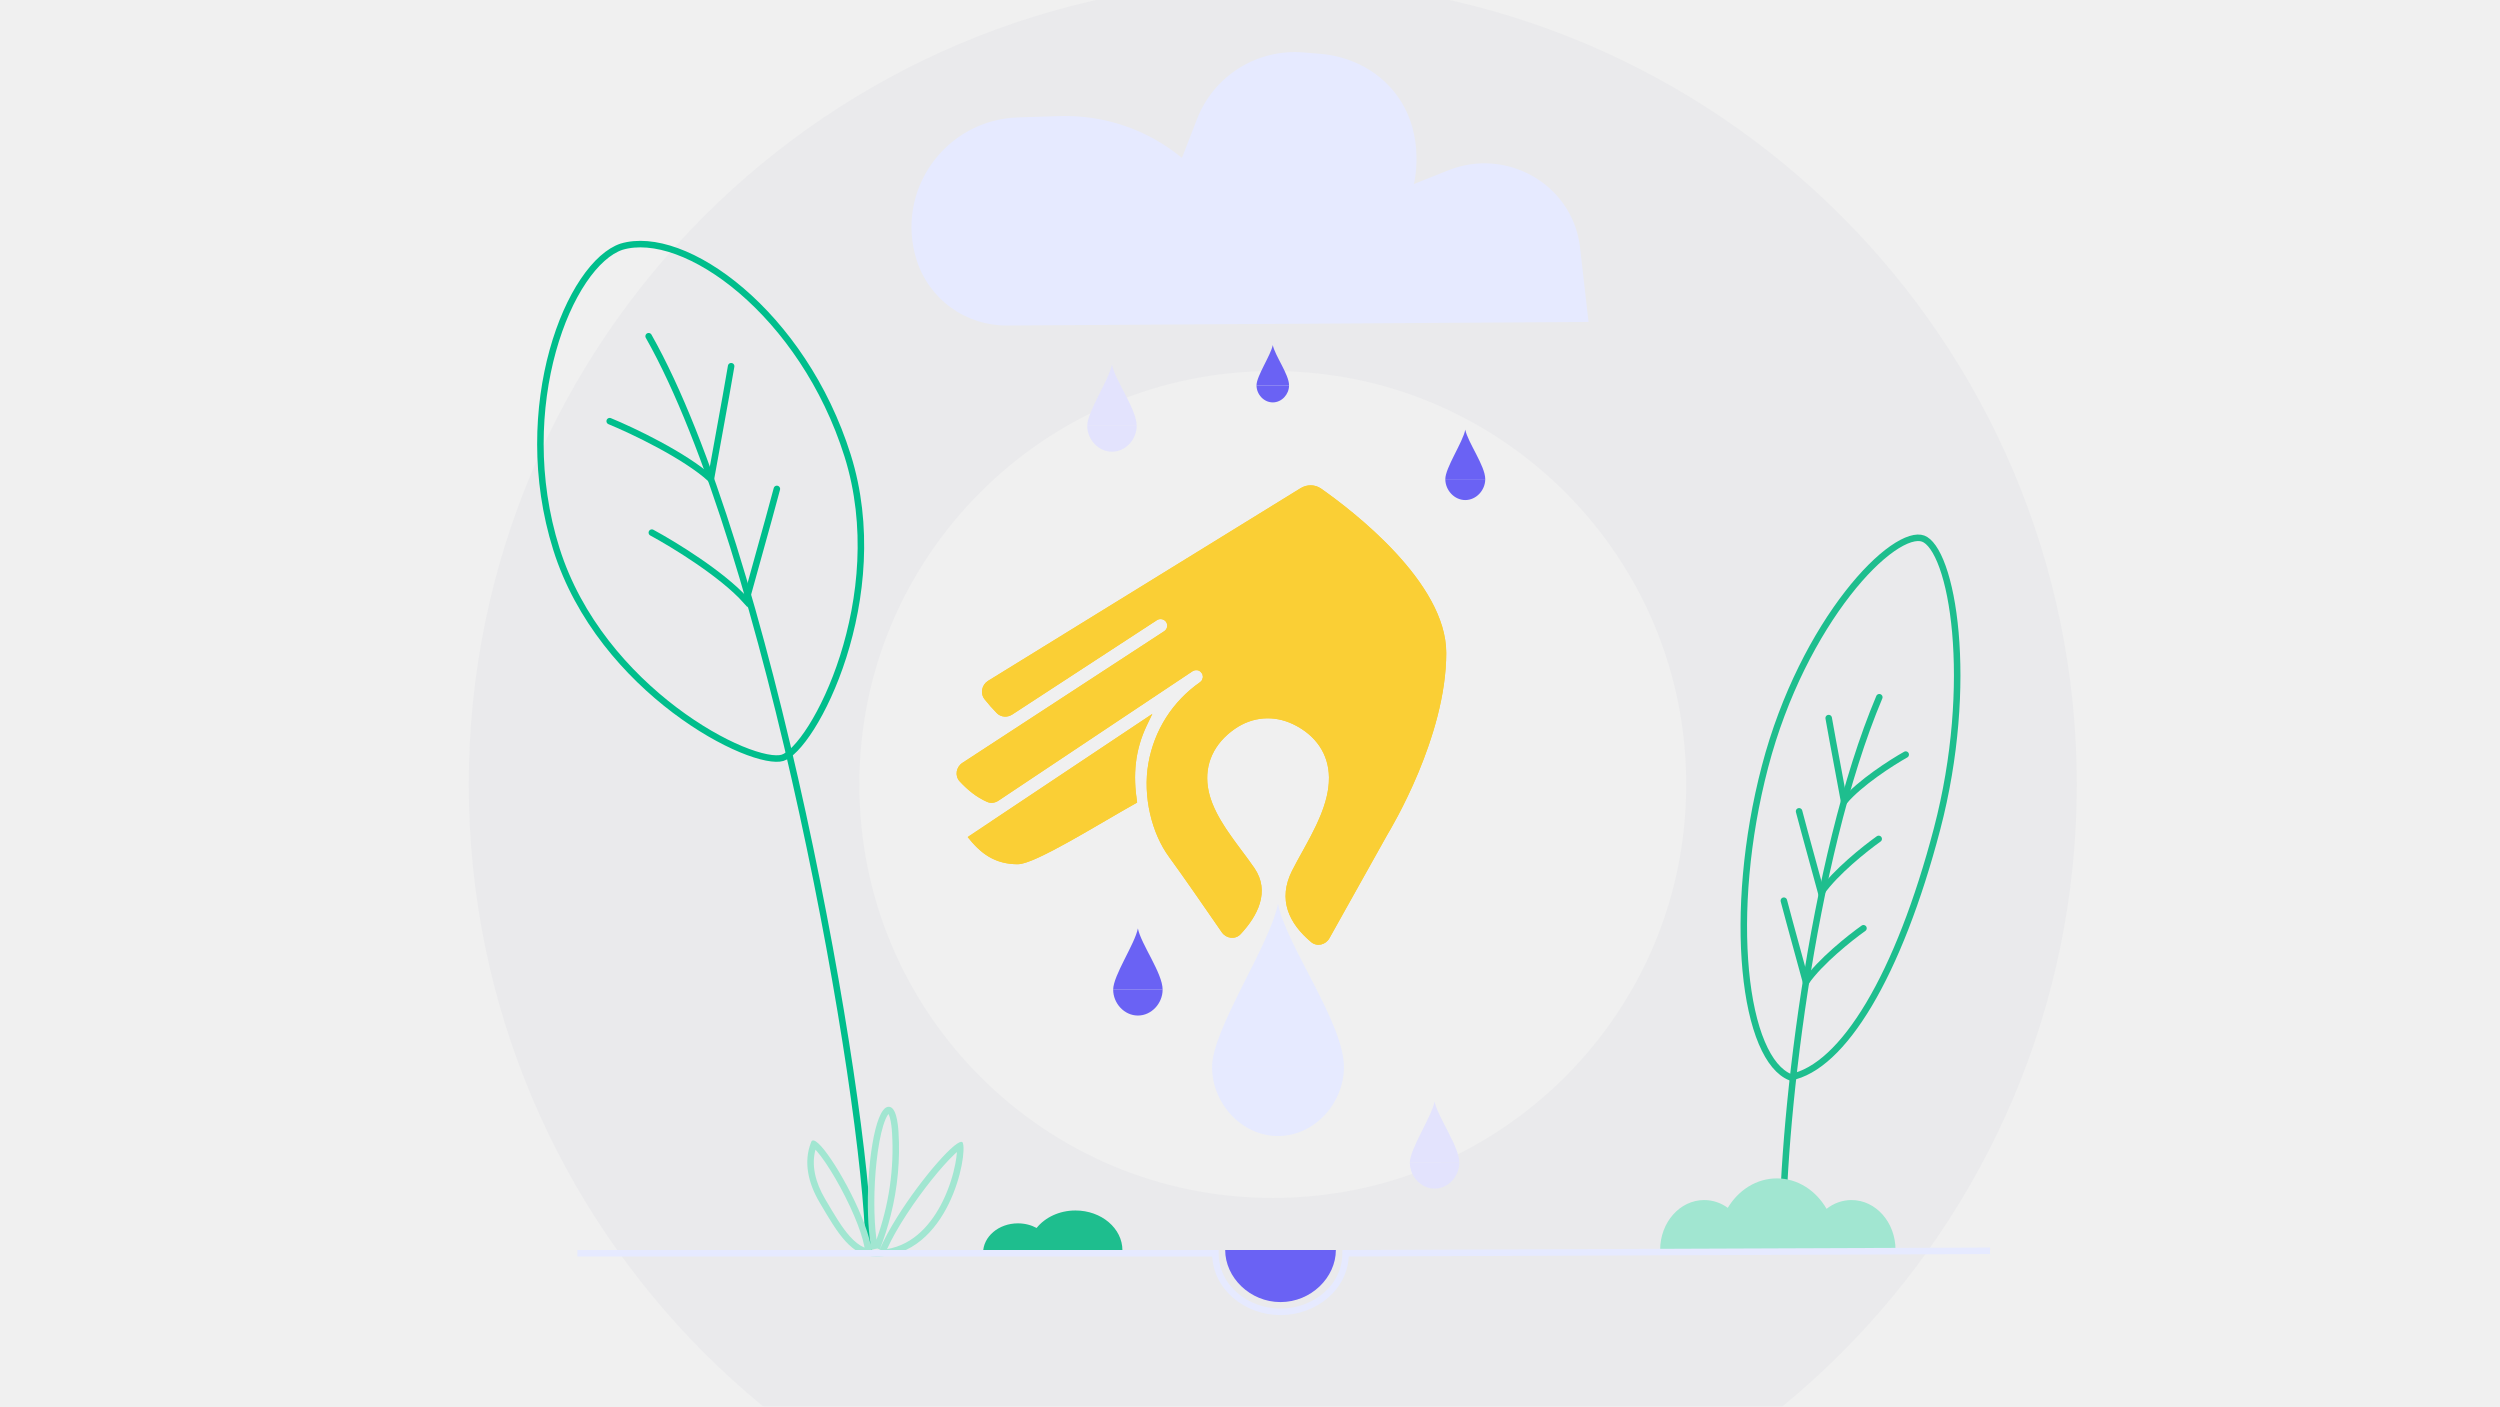
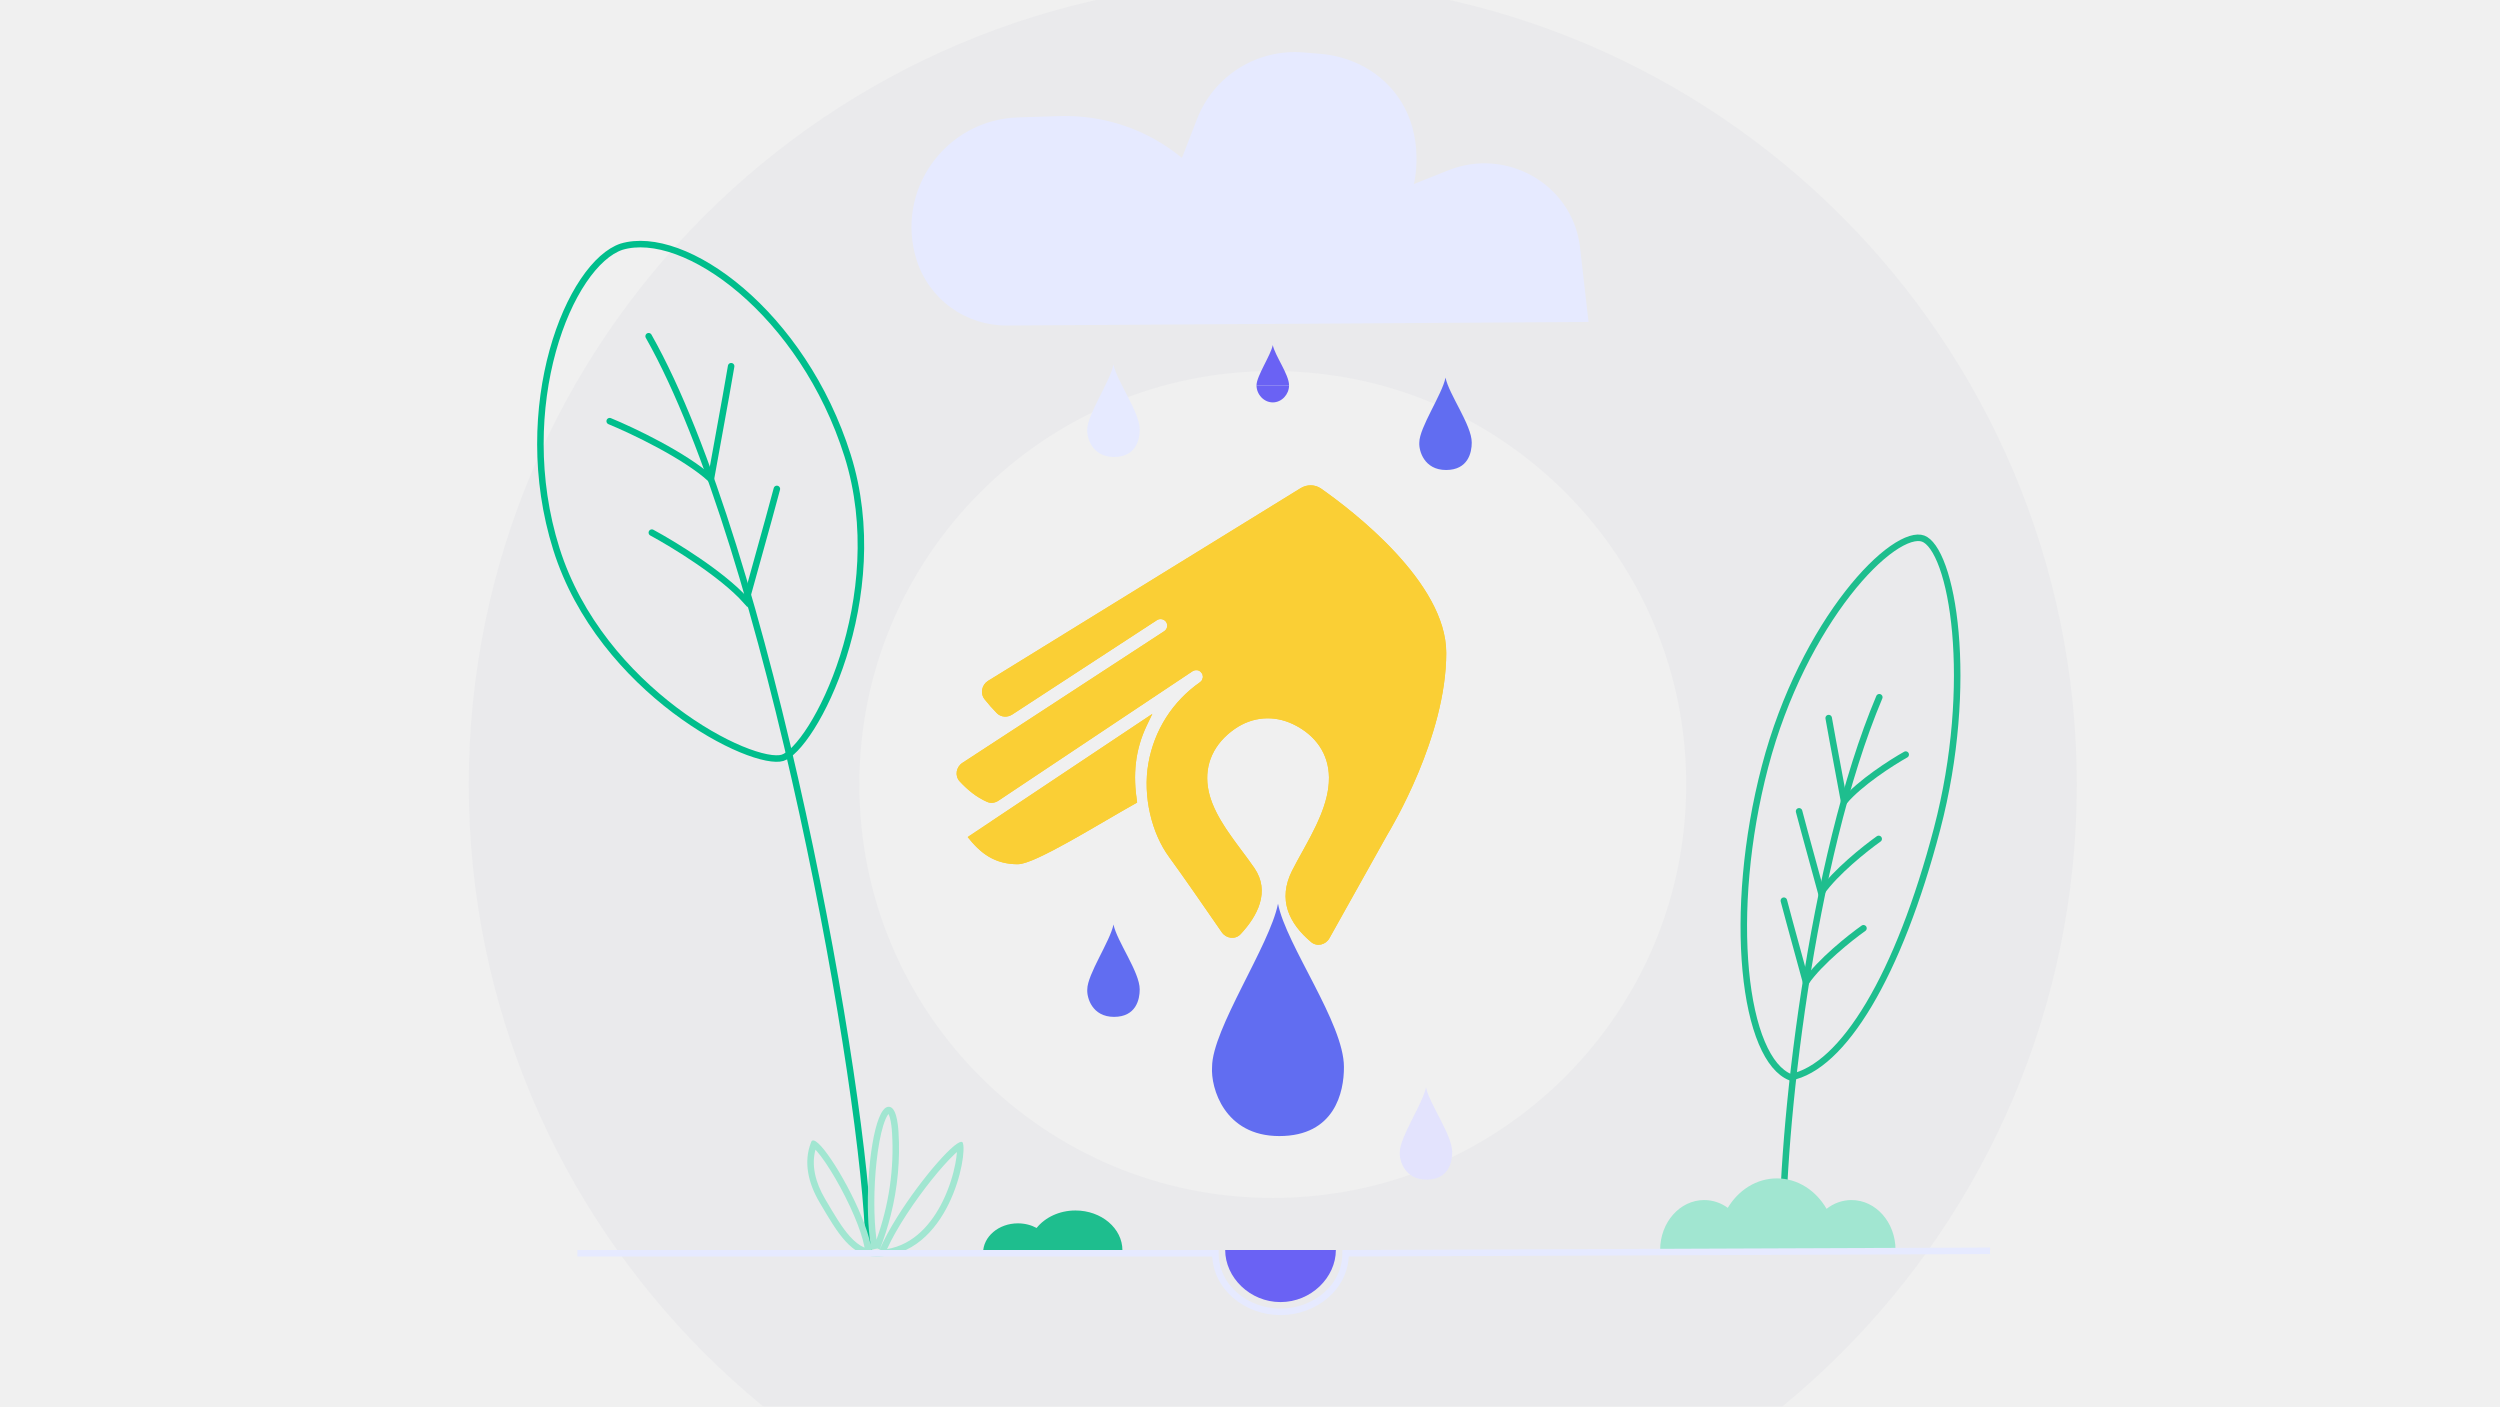
<svg xmlns="http://www.w3.org/2000/svg" width="384" height="216" viewBox="0 0 384 216" fill="none">
  <g clip-path="url(#clip0_5382_81572)">
    <circle opacity="0.03" cx="195.5" cy="120.5" r="93.5" stroke="#2A3070" stroke-width="60" />
    <path fill-rule="evenodd" clip-rule="evenodd" d="M151.017 192.814H172.351C172.387 192.566 172.406 192.314 172.406 192.057C172.406 188.673 169.177 185.93 165.193 185.93C162.711 185.93 160.522 186.995 159.224 188.616C158.394 188.167 157.409 187.906 156.352 187.906C153.396 187.906 151 189.942 151 192.452C151 192.574 151.006 192.695 151.017 192.814Z" fill="#1EBE8E" />
    <path d="M133.44 191.807C133.03 167.85 118.044 84.192 99.63 51.645" stroke="#00BE8C" stroke-linecap="round" />
    <path d="M100.122 81.812C103.428 83.596 110.951 88.186 114.594 92.269C117.829 80.68 119.098 75.993 119.327 75.097" stroke="#00BE8C" stroke-linecap="round" />
    <path d="M93.649 64.691C97.142 66.128 105.141 69.919 109.193 73.584C111.334 61.882 112.159 57.153 112.304 56.251" stroke="#00BE8C" stroke-linecap="round" />
    <path d="M130.194 69.982C133.605 80.83 132.304 92.107 129.509 100.872C128.111 105.253 126.346 108.99 124.625 111.717C123.764 113.082 122.92 114.183 122.146 114.984C121.361 115.796 120.69 116.255 120.182 116.406C119.667 116.56 118.844 116.557 117.733 116.336C116.636 116.118 115.313 115.7 113.828 115.082C110.86 113.846 107.283 111.826 103.643 109.074C96.359 103.566 88.868 95.163 85.457 84.316C82.038 73.445 82.523 62.475 84.901 53.885C86.09 49.59 87.748 45.905 89.615 43.131C91.488 40.348 93.533 38.537 95.476 37.89C97.865 37.18 100.787 37.432 103.969 38.591C107.15 39.75 110.555 41.804 113.875 44.643C120.514 50.32 126.771 59.099 130.194 69.982Z" stroke="#00BE8C" stroke-linecap="round" />
    <path d="M176.196 111.321L177.001 109.648L148.636 128.566C150.633 131.128 152.839 132.746 156.342 132.746C159.002 132.746 168.977 126.429 174.663 123.271C174.006 118.972 174.323 115.217 176.196 111.321Z" fill="#FACF35" />
    <path fill-rule="evenodd" clip-rule="evenodd" d="M148.636 128.566C148.846 128.836 149.059 129.095 149.275 129.342C151.112 131.45 153.208 132.746 156.342 132.746C158.357 132.746 164.57 129.121 169.936 125.99C171.654 124.988 173.284 124.037 174.663 123.271C174.012 119.008 174.318 115.279 176.15 111.417C176.165 111.385 176.181 111.353 176.196 111.321L177.001 109.648L148.636 128.566ZM174.626 112.434L150.114 128.783C150.847 129.609 151.601 130.269 152.429 130.753C153.506 131.383 154.757 131.746 156.342 131.746C156.511 131.746 156.834 131.689 157.345 131.519C157.835 131.356 158.429 131.113 159.11 130.801C160.472 130.176 162.119 129.303 163.88 128.32C165.639 127.338 167.494 126.257 169.272 125.22L169.438 125.123C170.909 124.265 172.327 123.438 173.577 122.733C173.104 119.111 173.333 115.796 174.626 112.434Z" fill="#FACF35" />
    <path d="M222.145 100.289C222.145 89.443 207.739 78.43 202.92 75.05C201.978 74.389 200.75 74.384 199.77 74.988L151.776 104.572C150.785 105.183 150.516 106.515 151.244 107.424C151.833 108.16 152.449 108.87 153.112 109.541C153.741 110.178 154.73 110.241 155.48 109.752L177.715 95.25C178.169 94.951 178.824 95.093 179.12 95.543C179.426 96.011 179.294 96.644 178.827 96.95L147.831 117.171C146.847 117.812 146.615 119.17 147.415 120.03C148.631 121.337 150.005 122.471 151.65 123.184C152.208 123.426 152.845 123.325 153.351 122.988L183.165 103.109L183.479 102.97C183.599 102.948 183.707 102.932 183.829 102.94C183.939 102.943 184.055 102.972 184.155 103.019L184.36 103.141L184.639 103.471L184.695 103.588L184.761 103.941L184.748 104.089L184.607 104.491L184.513 104.607L184.331 104.779C180.115 107.724 177.297 112.142 176.396 117.218C175.495 122.293 176.895 127.99 179.569 131.631C181.516 134.281 185.592 140.179 187.668 143.195C188.347 144.182 189.743 144.36 190.56 143.483C193.17 140.683 195.132 136.943 192.686 133.35C190.151 129.635 186.195 125.415 185.532 120.879C185.014 117.346 186.481 114.182 189.656 111.967C192.378 110.071 195.668 109.811 198.659 111.258C202.143 112.949 204.087 115.845 204.127 119.415C204.183 124.404 200.616 129.48 198.463 133.738C196.22 138.186 197.983 141.841 201.395 144.706C202.291 145.459 203.625 145.135 204.196 144.113L213.091 128.207C213.506 127.505 222.145 113.313 222.145 100.289Z" fill="#FACF35" />
    <path fill-rule="evenodd" clip-rule="evenodd" d="M213.091 128.207C213.099 128.192 213.111 128.172 213.127 128.146C213.862 126.916 222.145 113.043 222.145 100.289C222.145 89.443 207.739 78.43 202.92 75.05C201.978 74.389 200.75 74.384 199.77 74.988L151.776 104.572C150.785 105.183 150.516 106.515 151.244 107.424C151.833 108.16 152.449 108.87 153.112 109.541C153.741 110.178 154.73 110.241 155.48 109.752L177.715 95.25C178.169 94.951 178.824 95.093 179.12 95.543C179.426 96.011 179.294 96.644 178.827 96.95L147.831 117.171C146.847 117.812 146.615 119.17 147.415 120.03C148.631 121.337 150.005 122.471 151.65 123.184C152.208 123.426 152.845 123.325 153.351 122.988L183.165 103.109L183.479 102.97C183.599 102.948 183.707 102.932 183.829 102.94C183.939 102.943 184.055 102.972 184.155 103.019L184.36 103.141L184.639 103.471L184.695 103.588L184.761 103.941L184.748 104.089L184.607 104.491L184.513 104.607L184.331 104.779C180.115 107.724 177.297 112.142 176.396 117.218C175.495 122.293 176.895 127.99 179.569 131.631C181.516 134.281 185.592 140.179 187.668 143.195C188.347 144.182 189.743 144.36 190.56 143.483C193.17 140.683 195.132 136.943 192.686 133.35C192.108 132.503 191.456 131.63 190.786 130.732C188.518 127.694 186.044 124.38 185.532 120.879C185.014 117.346 186.481 114.182 189.656 111.967C192.378 110.071 195.668 109.811 198.659 111.258C202.143 112.949 204.087 115.845 204.127 119.415C204.171 123.347 201.965 127.334 199.973 130.931C199.438 131.897 198.919 132.836 198.463 133.738C196.22 138.186 197.983 141.841 201.395 144.706C202.291 145.459 203.625 145.135 204.196 144.113L213.091 128.207ZM199.355 134.189C198.341 136.201 198.262 137.955 198.761 139.51C199.27 141.097 200.417 142.579 202.038 143.941C202.395 144.24 203.02 144.168 203.323 143.625L212.224 127.708L212.23 127.698C212.239 127.683 212.25 127.663 212.266 127.638C212.618 127.047 214.758 123.464 216.852 118.482C219.044 113.265 221.145 106.606 221.145 100.289C221.145 95.269 217.781 90.05 213.606 85.55C209.471 81.092 204.73 77.541 202.346 75.868C201.75 75.45 200.954 75.432 200.295 75.839L152.301 105.423C151.791 105.738 151.694 106.386 152.025 106.799C152.597 107.515 153.191 108.198 153.823 108.839C154.088 109.106 154.544 109.168 154.933 108.914L177.165 94.414C177.166 94.414 177.166 94.413 177.167 94.413C178.09 93.808 179.362 94.091 179.956 94.994L179.957 94.996C180.565 95.926 180.304 97.177 179.375 97.786L179.374 97.787L148.377 118.008C147.859 118.346 147.812 118.99 148.147 119.349C149.307 120.596 150.572 121.627 152.048 122.266C152.245 122.352 152.525 122.337 152.796 122.156L182.681 102.23L183.183 102.006L183.303 101.985C183.431 101.962 183.633 101.928 183.875 101.941C184.128 101.95 184.372 102.016 184.579 102.113L184.624 102.134L185.014 102.367L185.486 102.923L185.654 103.276L185.769 103.891L185.733 104.302L185.493 104.986L185.248 105.288L184.964 105.557L184.903 105.599C180.905 108.391 178.236 112.577 177.381 117.393C176.526 122.206 177.867 127.625 180.375 131.039C182.333 133.704 186.419 139.617 188.492 142.627C188.851 143.15 189.498 143.157 189.829 142.802C191.081 141.458 192.11 139.957 192.559 138.431C192.996 136.95 192.894 135.434 191.86 133.914C191.294 133.085 190.655 132.229 189.982 131.328C189.919 131.242 189.855 131.156 189.79 131.07C189.053 130.082 188.285 129.045 187.575 127.976C186.161 125.853 184.907 123.514 184.543 121.023C183.964 117.077 185.632 113.555 189.083 111.147C192.103 109.044 195.778 108.754 199.094 110.358L199.096 110.358C202.884 112.196 205.082 115.416 205.127 119.404C205.157 122.127 204.202 124.81 203.026 127.28C202.435 128.522 201.777 129.734 201.14 130.888C201.041 131.067 200.943 131.243 200.846 131.419C200.311 132.385 199.803 133.305 199.356 134.188" fill="#FACF35" />
-     <path d="M206.428 163.884C206.428 169.477 201.894 174.494 196.301 174.494C190.708 174.494 186.174 169.477 186.174 163.884C186.174 163.884 190.226 163.884 195.819 163.884C201.412 163.884 206.428 163.884 206.428 163.884Z" fill="#E6EAFF" />
-     <path d="M196.301 138.808C195.035 145.238 186.174 158.097 186.174 163.884H206.428C206.428 157.133 197.567 145.238 196.301 138.808Z" fill="#E6EAFF" />
-     <path d="M178.579 152.009C178.579 154.107 176.878 155.988 174.781 155.988C172.684 155.988 170.983 154.107 170.983 152.009C170.983 152.009 172.503 152.009 174.6 152.009C176.698 152.009 178.579 152.009 178.579 152.009Z" fill="#6A62F4" />
-     <path d="M174.781 142.605C174.306 145.017 170.983 149.839 170.983 152.009H178.579C178.579 149.477 175.256 145.017 174.781 142.605Z" fill="#6A62F4" />
-     <path d="M174.595 65.404C174.595 67.501 172.895 69.382 170.798 69.382C168.7 69.382 167 67.501 167 65.404C167 65.404 168.519 65.404 170.617 65.404C172.714 65.404 174.595 65.404 174.595 65.404Z" fill="#E3E3FD" />
-     <path d="M170.798 56C170.323 58.411 167 63.234 167 65.404H174.595C174.595 62.872 171.272 58.411 170.798 56Z" fill="#E3E3FD" />
+     <path d="M196.302 138.808C195.036 145.238 186.174 158.097 186.174 163.884C185.95 167.09 188.062 174.5 196.5 174.5C205 174.5 206.453 167.756 206.429 163.884C206.429 157.133 197.568 145.238 196.302 138.808Z" fill="#616DF1" />
+     <path d="M171.033 142C170.53 144.557 167.006 149.67 167.006 151.971C166.917 153.246 167.757 156.192 171.112 156.192C174.492 156.192 175.069 153.511 175.06 151.971C175.06 149.287 171.536 144.557 171.033 142Z" fill="#616DF1" />
+     <path d="M219.033 167C218.53 169.557 215.006 174.67 215.006 176.971C214.917 178.246 215.757 181.192 219.112 181.192C222.492 181.192 223.069 178.511 223.06 176.971C223.06 174.287 219.536 169.557 219.033 167Z" fill="#E3E3FD" />
    <path d="M198 59.191C198 60.571 196.881 61.809 195.5 61.809C194.119 61.809 193 60.571 193 59.191C193 59.191 194 59.191 195.381 59.191C196.762 59.191 198 59.191 198 59.191Z" fill="#6A62F4" />
    <path d="M195.5 53C195.188 54.587 193 57.762 193 59.191H198C198 57.524 195.812 54.587 195.5 53Z" fill="#6A62F4" />
-     <path d="M228.135 73.596C228.135 75.29 226.762 76.809 225.068 76.809C223.373 76.809 222 75.29 222 73.596C222 73.596 223.227 73.596 224.921 73.596C226.616 73.596 228.135 73.596 228.135 73.596Z" fill="#6A62F4" />
-     <path d="M225.068 66C224.684 67.948 222 71.843 222 73.596H228.135C228.135 71.551 225.451 67.948 225.068 66Z" fill="#6A62F4" />
-     <path d="M224.151 178.593C224.151 180.69 222.451 182.571 220.353 182.571C218.256 182.571 216.556 180.69 216.556 178.593C216.556 178.593 218.075 178.593 220.172 178.593C222.27 178.593 224.151 178.593 224.151 178.593Z" fill="#E3E3FD" />
-     <path d="M220.353 169.189C219.879 171.6 216.556 176.423 216.556 178.593H224.151C224.151 176.061 220.828 171.6 220.353 169.189Z" fill="#E3E3FD" />
    <path d="M205.188 192C205.188 196.217 201.382 200 196.688 200C191.993 200 188.188 196.217 188.188 192C188.188 192 191.588 192 196.283 192C200.977 192 205.188 192 205.188 192Z" fill="#6A62F4" />
    <path d="M271.108 117.741C268.183 128.892 267.314 140.214 268.149 149.089C268.567 153.529 269.408 157.33 270.614 160.184C271.798 162.985 273.294 164.784 275.007 165.47C279.021 164.699 283.169 160.836 287.067 154.292C290.99 147.706 294.6 138.502 297.531 127.327C300.454 116.181 301.073 105.386 300.347 97.165C299.984 93.052 299.286 89.604 298.383 87.086C297.932 85.827 297.435 84.819 296.917 84.081C296.397 83.339 295.881 82.907 295.396 82.728C294.91 82.549 294.258 82.555 293.437 82.811C292.622 83.065 291.683 83.554 290.652 84.275C288.591 85.718 286.218 88.055 283.803 91.162C278.976 97.372 274.028 106.603 271.108 117.741Z" stroke="#1EBE8E" stroke-linecap="round" />
    <path fill-rule="evenodd" clip-rule="evenodd" d="M137.757 187.019C141.584 180.875 147.195 174.531 147.863 175.483C148.715 177.249 145.745 193 134.568 193C130.776 193 128.689 189.452 126.026 184.925C125.97 184.83 125.914 184.735 125.858 184.639C124.158 181.748 123.386 178.496 124.571 175.483C125.114 173.57 129.815 180.721 132.337 186.875C132.973 188.427 133.471 189.916 133.728 191.18C133.515 189.818 133.386 188.276 133.33 186.662C133.075 179.275 134.369 170.35 136.372 170.012C137.636 169.798 137.927 172.527 138.013 173.909C138.279 178.16 137.878 182.431 136.826 186.624C136.38 188.399 135.818 190.161 135.139 191.901C135.782 190.394 136.702 188.714 137.757 187.019ZM134.79 191.776L135.28 191.976C135.047 191.992 134.81 192 134.568 192C134.301 192 134.043 191.979 133.793 191.937L134.79 191.776ZM132.789 191.64C131.994 191.298 131.264 190.714 130.535 189.901C129.309 188.532 128.189 186.629 126.857 184.364C126.811 184.287 126.766 184.21 126.72 184.132M132.789 191.64C132.774 191.546 132.758 191.452 132.743 191.356C132.481 190.079 131.945 188.507 131.235 186.83C130.4 184.856 129.351 182.796 128.305 180.998C127.253 179.188 126.23 177.689 125.455 176.81C125.384 176.731 125.318 176.658 125.255 176.592C124.599 179.013 125.256 181.643 126.72 184.132M136.248 191.862C140.336 191.176 143.093 188.013 144.828 184.464C145.802 182.473 146.417 180.424 146.735 178.775C146.871 178.072 146.95 177.454 146.983 176.955C146.87 177.053 146.748 177.163 146.617 177.286C145.665 178.178 144.414 179.574 143.077 181.247C140.511 184.461 137.738 188.566 136.248 191.862ZM134.628 190.415C134.165 186.924 134.209 182.353 134.637 178.432C134.878 176.22 135.237 174.266 135.673 172.861C135.893 172.155 136.118 171.636 136.329 171.303C136.382 171.218 136.429 171.154 136.467 171.108C136.53 171.223 136.603 171.398 136.674 171.642C136.882 172.356 136.972 173.288 137.015 173.971L137.015 173.971C137.36 179.487 136.555 185.043 134.628 190.415Z" fill="#A1E6D1" />
    <path d="M273.819 192C273.482 174.2 278.183 131.926 288.661 107.095" stroke="#1EBE8E" stroke-linecap="round" />
    <path d="M288.567 128.856C286.534 130.295 281.919 133.96 279.73 137.107C277.415 128.681 276.504 125.271 276.338 124.62" stroke="#1EBE8E" stroke-linecap="round" />
    <path d="M286.23 142.581C284.196 144.02 279.582 147.686 277.393 150.832C275.077 142.406 274.166 138.996 274 138.345" stroke="#1EBE8E" stroke-linecap="round" />
    <path d="M292.717 115.905C290.576 117.107 285.686 120.23 283.252 123.114C281.63 114.463 280.999 110.966 280.886 110.298" stroke="#1EBE8E" stroke-linecap="round" />
    <path d="M154.651 50L244 49.45L242.697 38.035C242.681 37.891 242.663 37.757 242.643 37.617C241.314 28.204 231.333 22.622 222.474 26.155L217.172 28.268C217.347 27.547 219.132 19.534 213.552 13.41C209.577 9.048 204.385 8.415 203.052 8.29L200.219 8.055C196.757 7.768 193.293 8.605 190.349 10.442C187.403 12.278 185.134 15.016 183.88 18.244L181.543 24.259C176.28 19.906 169.601 17.62 162.764 17.834L156.392 18.033C145.185 18.384 137.422 29.302 140.796 39.951C141.724 42.881 143.571 45.437 146.064 47.246C148.558 49.054 151.567 50.019 154.651 50Z" fill="#E6EAFF" />
+     <path d="M171.033 56C170.53 58.557 167.006 63.67 167.006 65.971C166.917 67.246 167.757 70.192 171.112 70.192C174.492 70.192 175.069 67.511 175.06 65.971C175.06 63.287 171.536 58.557 171.033 56Z" fill="#E6EAFF" />
+     <path d="M222.033 58C221.53 60.557 218.006 65.67 218.006 67.971C217.917 69.246 218.757 72.192 222.112 72.192C225.492 72.192 226.069 69.511 226.06 67.971C226.06 65.287 222.536 60.557 222.033 58Z" fill="#616DF1" />
    <path fill-rule="evenodd" clip-rule="evenodd" d="M291.132 192.588H255.021C255.007 192.387 255 192.185 255 191.98C255 187.754 258.027 184.328 261.76 184.328C263.095 184.328 264.34 184.766 265.388 185.522C267.028 182.793 269.793 181 272.929 181C276.123 181 278.933 182.86 280.56 185.676C281.649 184.826 282.97 184.328 284.393 184.328C288.127 184.328 291.153 187.754 291.153 191.98C291.153 192.185 291.146 192.387 291.132 192.588Z" fill="#A1E6D1" />
    <path d="M88.688 192.5H186.687C186.687 197.736 191.451 201.5 196.687 201.5C201.924 201.5 206.687 197.736 206.687 192.5L305.67 192.119" stroke="#E6EAFF" />
  </g>
  <defs>
    <clipPath id="clip0_5382_81572">
      <rect width="384" height="216" fill="white" />
    </clipPath>
  </defs>
</svg>
